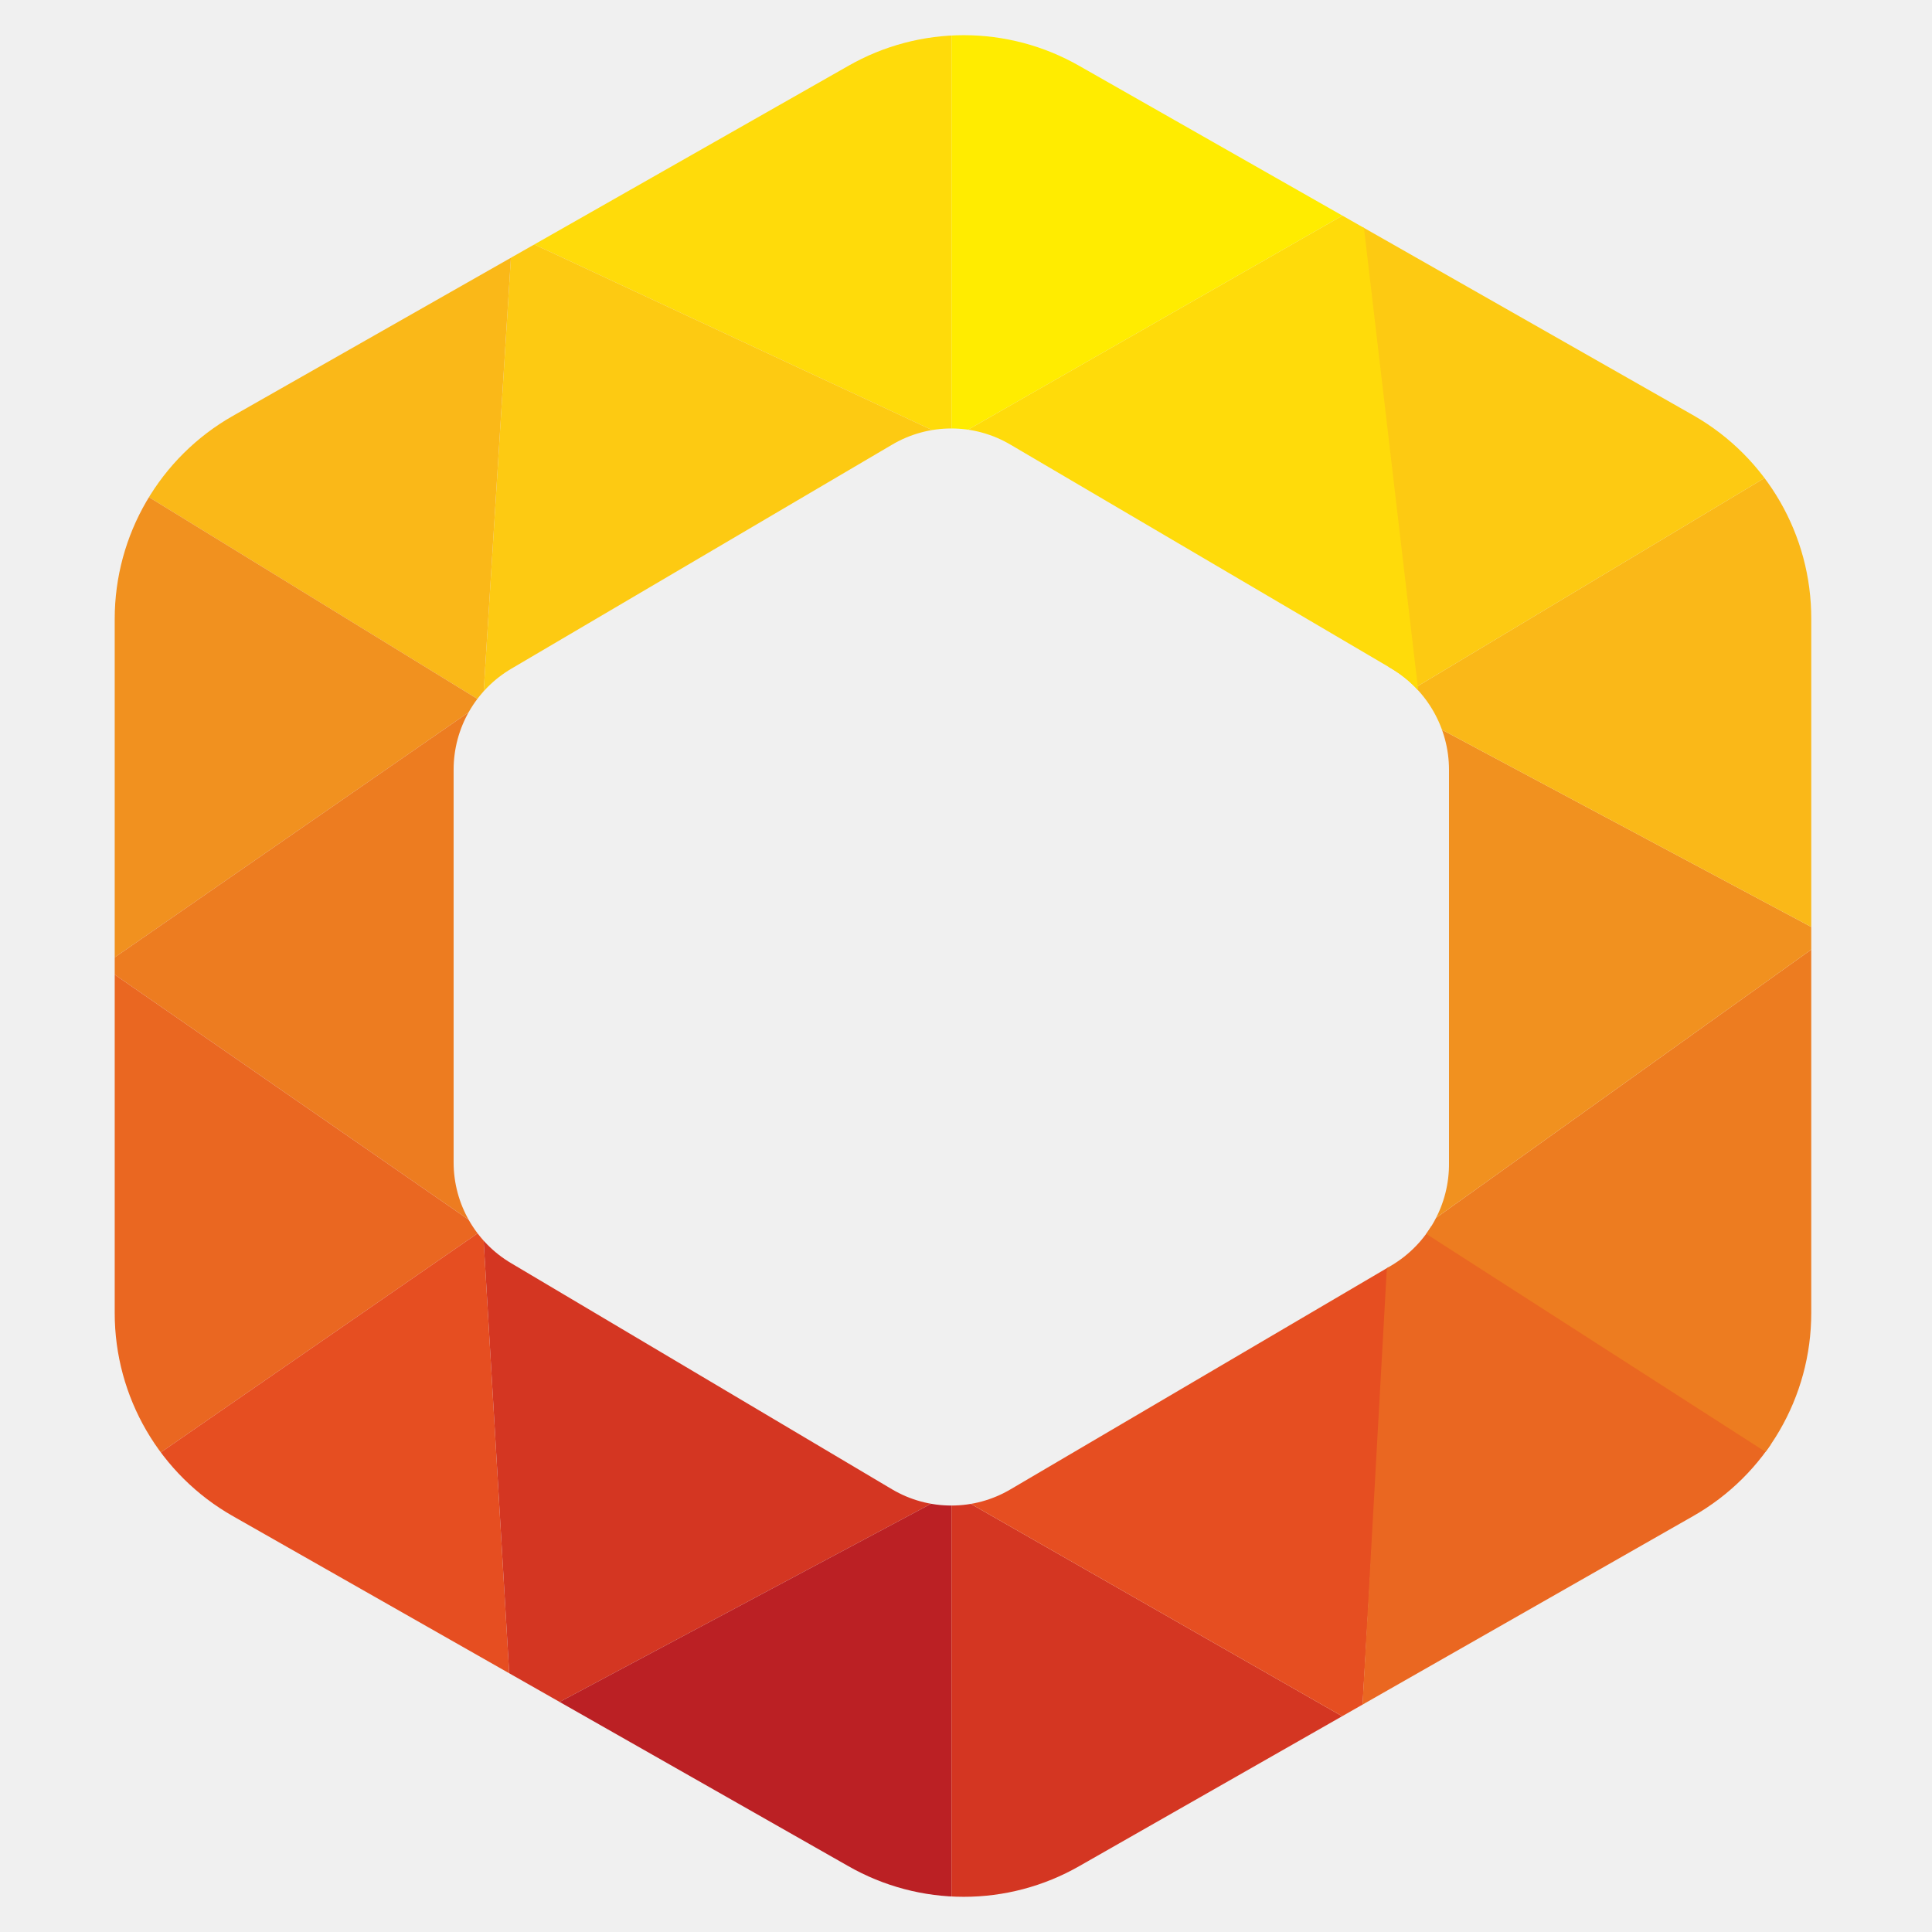
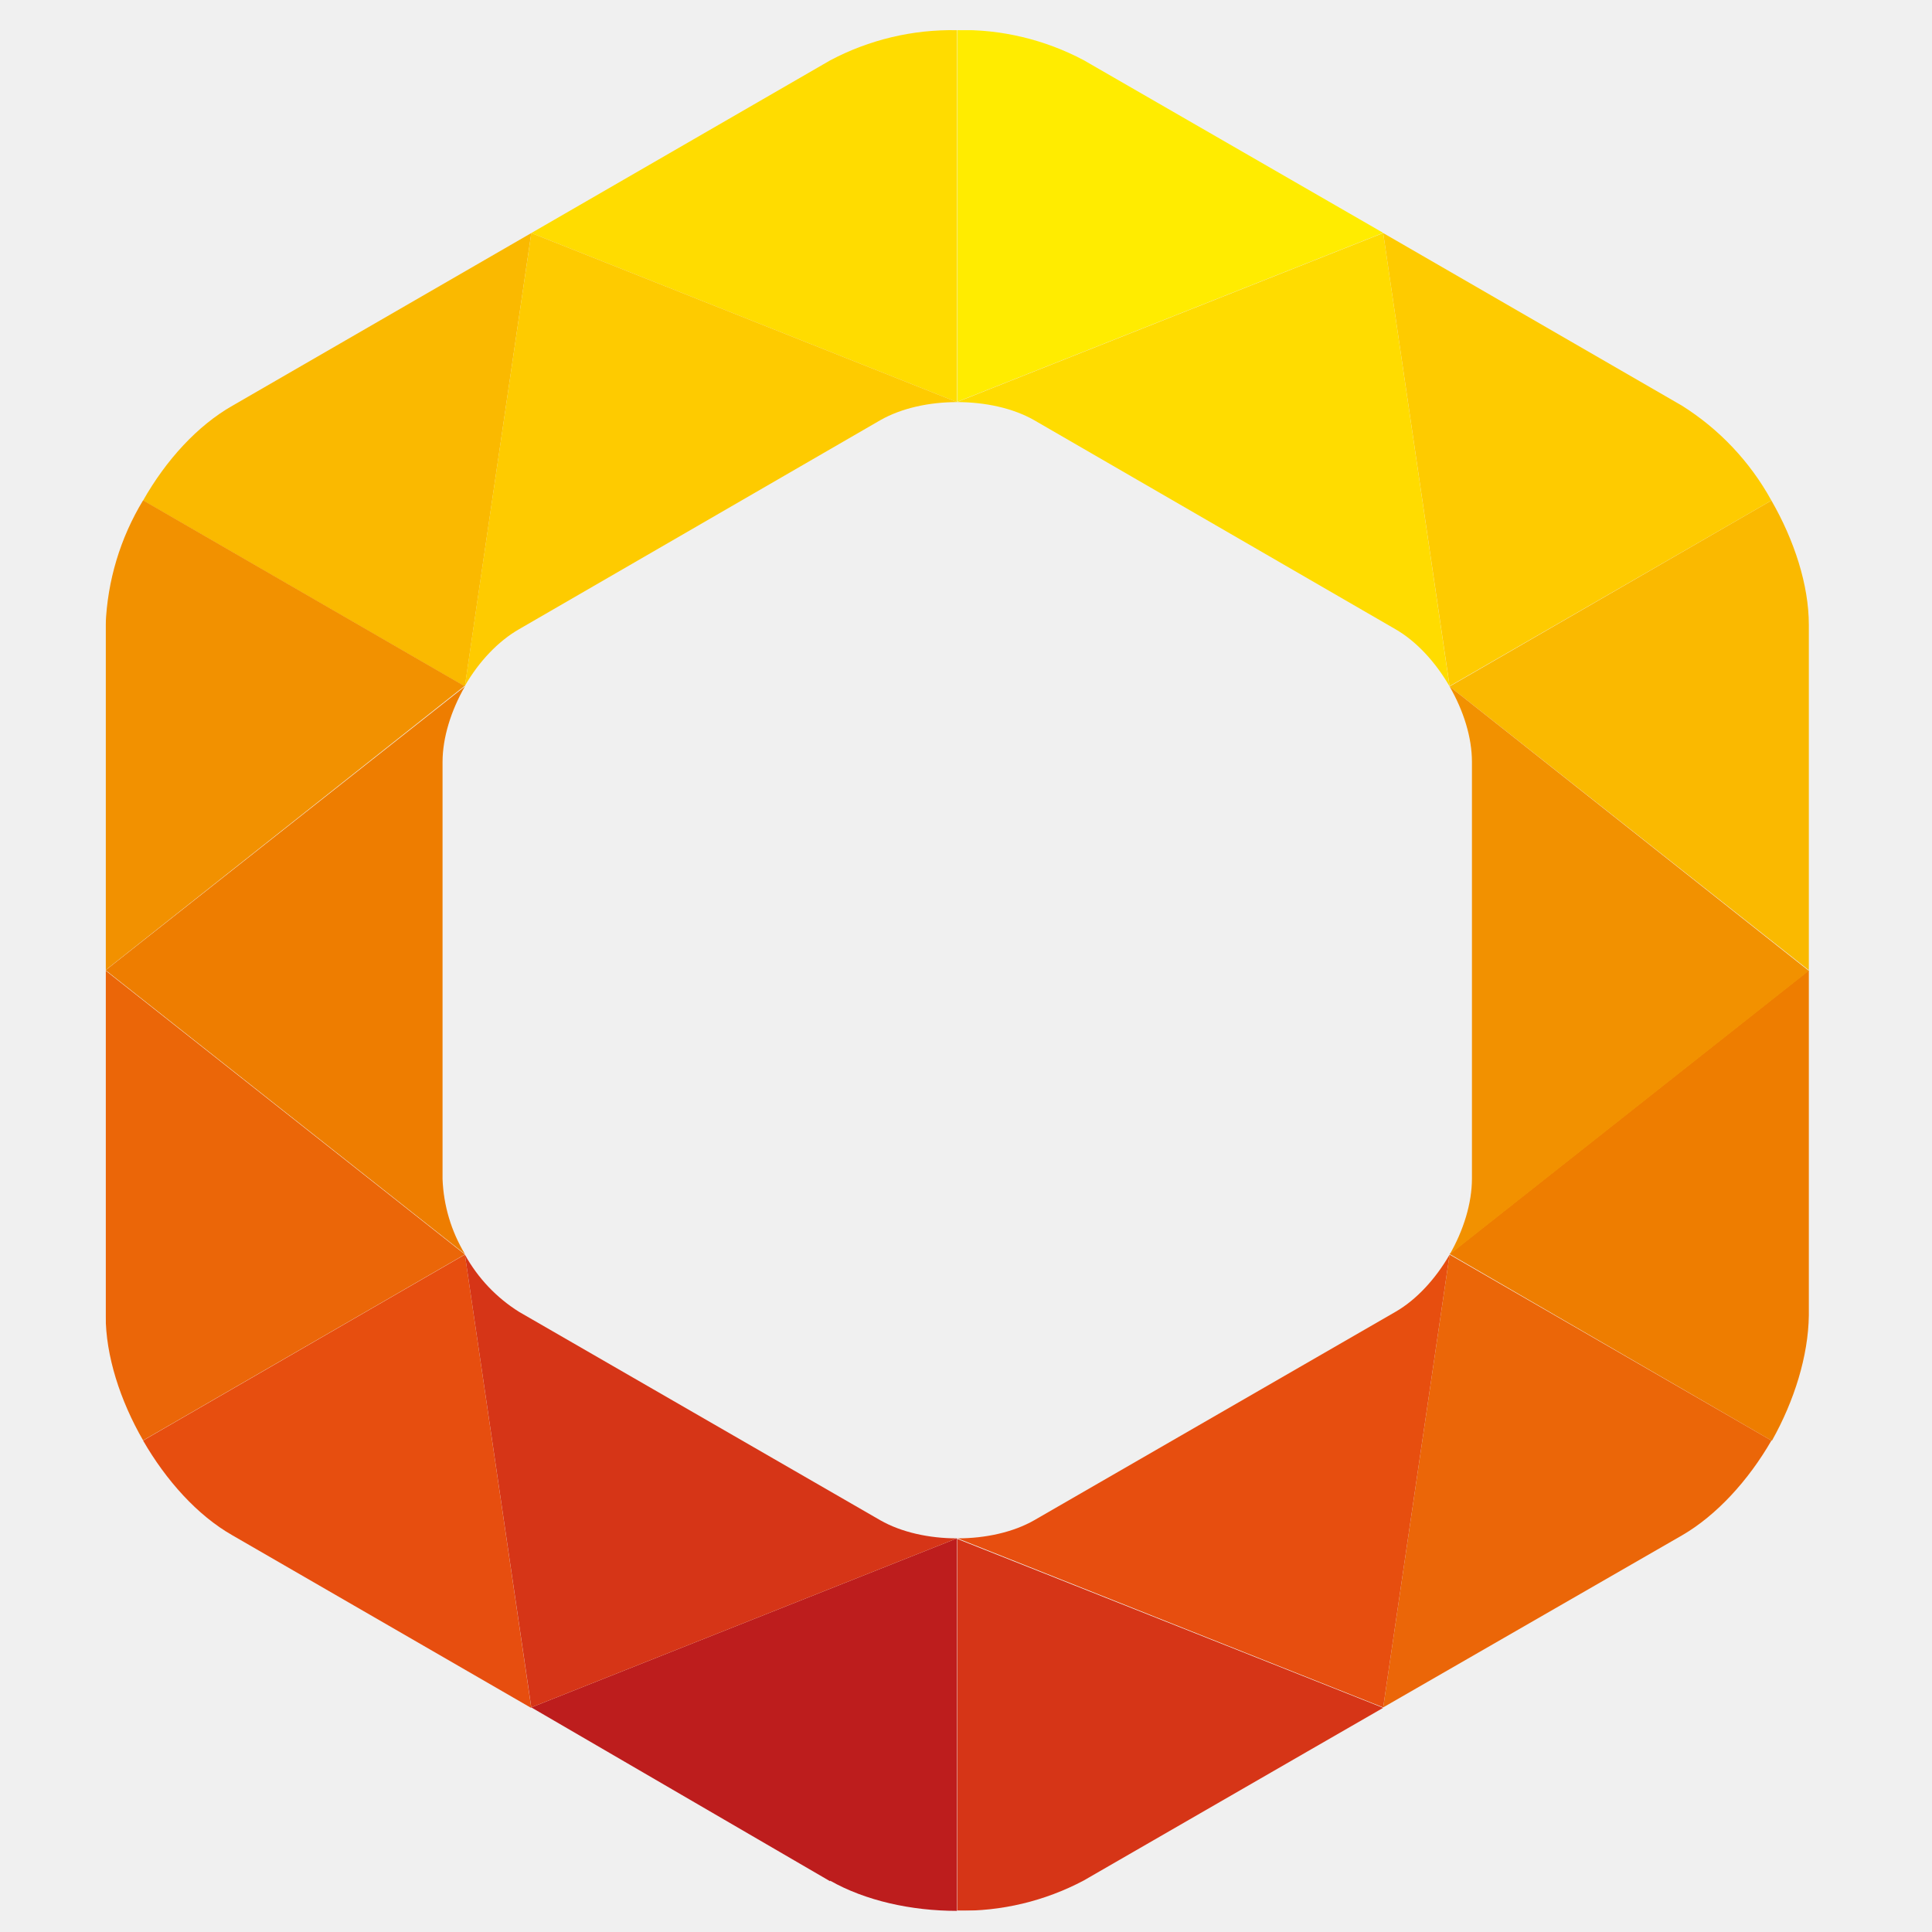
- <svg xmlns="http://www.w3.org/2000/svg" data-name="Layer 1" viewBox="0 0 48 48">
+ <svg xmlns="http://www.w3.org/2000/svg" xmlns:xlink="http://www.w3.org/1999/xlink" viewBox="0 0 32 32">
  <defs>
-     <mask id="a" x="2.85" y="0" width="42.18" height="47.12" maskUnits="userSpaceOnUse">
-       <path d="M26.82 1.64l15.27 8.69A5.8 5.8 0 0145 15.38v17.24a5.8 5.8 0 01-2.94 5.05l-15.24 8.69a5.78 5.78 0 01-5.75 0L5.79 37.67a5.8 5.8 0 01-2.94-5.05V15.38a5.8 5.8 0 012.94-5.05l15.28-8.69a5.78 5.78 0 015.75 0zm-1.71 9.41a2.89 2.89 0 00-2.95 0l-9.45 5.56a2.91 2.91 0 00-1.44 2.51v9.76a2.91 2.91 0 001.44 2.51L22.16 37a2.89 2.89 0 002.95 0l9.46-5.56A2.93 2.93 0 0036 28.88v-9.76a2.93 2.93 0 00-1.43-2.51z" fill="#fff" />
-     </mask>
-     <mask id="b" x="2.85" y=".88" width="42.18" height="46.25" maskUnits="userSpaceOnUse">
-       <g data-name="b">
-         <path data-name="a" d="M26.82 1.64l15.27 8.69A5.8 5.8 0 0145 15.38v17.24a5.8 5.8 0 01-2.94 5.05l-15.24 8.69a5.78 5.78 0 01-5.75 0L5.79 37.67a5.8 5.8 0 01-2.94-5.05V15.38a5.8 5.8 0 012.94-5.05l15.28-8.69a5.78 5.78 0 015.75 0zm-1.71 9.41a2.89 2.89 0 00-2.95 0l-9.45 5.56a2.91 2.91 0 00-1.44 2.51v9.76a2.91 2.91 0 001.44 2.51L22.16 37a2.89 2.89 0 002.95 0l9.46-5.56A2.93 2.93 0 0036 28.88v-9.76a2.93 2.93 0 00-1.43-2.51z" fill="#fff" />
-       </g>
-     </mask>
-     <mask id="c" x="2.55" y=".88" width="42.49" height="46.25" maskUnits="userSpaceOnUse">
-       <g data-name="b">
-         <path data-name="a" d="M26.82 1.64l15.27 8.69A5.8 5.8 0 0145 15.38v17.24a5.8 5.8 0 01-2.94 5.05l-15.24 8.69a5.78 5.78 0 01-5.75 0L5.79 37.67a5.8 5.8 0 01-2.94-5.05V15.38a5.8 5.8 0 012.94-5.05l15.28-8.69a5.78 5.78 0 015.75 0zm-1.71 9.41a2.89 2.89 0 00-2.95 0l-9.45 5.56a2.91 2.91 0 00-1.44 2.51v9.76a2.91 2.91 0 001.44 2.51L22.16 37a2.89 2.89 0 002.95 0l9.46-5.56A2.93 2.93 0 0036 28.88v-9.76a2.93 2.93 0 00-1.43-2.51z" fill="#fff" />
-       </g>
-     </mask>
-     <mask id="d" x="2.85" y=".88" width="42.18" height="47.12" maskUnits="userSpaceOnUse">
-       <g data-name="b">
-         <path data-name="a" d="M26.82 1.64l15.27 8.69A5.8 5.8 0 0145 15.38v17.24a5.8 5.8 0 01-2.94 5.05l-15.24 8.69a5.78 5.78 0 01-5.75 0L5.79 37.67a5.8 5.8 0 01-2.94-5.05V15.38a5.8 5.8 0 012.94-5.05l15.28-8.69a5.78 5.78 0 015.75 0zm-1.71 9.41a2.89 2.89 0 00-2.95 0l-9.45 5.56a2.91 2.91 0 00-1.44 2.51v9.76a2.91 2.91 0 001.44 2.51L22.16 37a2.89 2.89 0 002.95 0l9.46-5.56A2.93 2.93 0 0036 28.88v-9.76a2.93 2.93 0 00-1.43-2.51z" fill="#fff" />
-       </g>
-     </mask>
-     <mask id="e" x="2.85" y=".88" width="42.6" height="46.25" maskUnits="userSpaceOnUse">
-       <g data-name="b">
-         <path data-name="a" d="M26.82 1.64l15.27 8.69A5.8 5.8 0 0145 15.38v17.24a5.8 5.8 0 01-2.94 5.05l-15.24 8.69a5.78 5.78 0 01-5.75 0L5.79 37.67a5.8 5.8 0 01-2.94-5.05V15.38a5.8 5.8 0 012.94-5.05l15.28-8.69a5.78 5.78 0 015.75 0zm-1.71 9.41a2.89 2.89 0 00-2.95 0l-9.45 5.56a2.91 2.91 0 00-1.44 2.51v9.76a2.91 2.91 0 001.44 2.51L22.16 37a2.89 2.89 0 002.95 0l9.46-5.56A2.93 2.93 0 0036 28.88v-9.76a2.93 2.93 0 00-1.43-2.51z" fill="#fff" />
-       </g>
-     </mask>
+     <path id="a" d="M.104.338h7.054V6.5H.104z" />
+     <path id="c" d="M.104.353h7.051v6.159H.104z" />
+     <path id="e" d="M0 .139h5.953v7.789H0z" />
+     <path id="g" d="M0 .428h5.953v7.786H0z" />
  </defs>
-   <g mask="url(#a)">
-     <path fill="#ffdb0a" d="M23.64 0v10.91L12.73 5.82 23.64 0z" />
-   </g>
-   <g mask="url(#b)">
-     <path fill="#fdca12" d="M23.64 10.91L12.73 5.82 12 17.45l11.64-6.54z" />
-   </g>
-   <g mask="url(#c)">
-     <path fill="#fab818" d="M12 17.45l.73-11.63-10.19 5.82L12 17.45z" />
-   </g>
-   <g mask="url(#c)">
-     <path fill="#f1911f" d="M12 17.45l-9.46-5.81V24L12 17.45z" />
-   </g>
-   <g mask="url(#c)">
-     <path fill="#ed7c20" d="M12 17.45L2.54 24 12 30.55v-13.1z" />
-   </g>
-   <g mask="url(#c)">
-     <path fill="#ea6721" d="M12 30.55L2.54 24v13.09L12 30.55z" />
-   </g>
-   <g mask="url(#c)">
-     <path fill="#e64e21" d="M12 30.55l-9.46 6.54 10.19 5.82L12 30.55z" />
-   </g>
-   <g mask="url(#b)">
-     <path fill="#d43622" d="M12 30.55l.73 12.36 10.91-5.82L12 30.55z" />
-   </g>
-   <g mask="url(#d)">
-     <path fill="#bb2024" d="M23.64 37.09l-10.91 5.82L23.64 48V37.09z" />
-   </g>
-   <g mask="url(#d)">
-     <path fill="#d43622" d="M23.64 37.09V48l10.18-5.09-10.18-5.82z" />
-   </g>
-   <g mask="url(#b)">
-     <path fill="#e64e21" d="M23.64 37.09l10.91-6.54-.73 12.36-10.18-5.82z" />
-   </g>
-   <g mask="url(#b)">
-     <path fill="#ea6721" d="M34.55 29.82l10.18 6.54-10.91 6.55.73-13.09z" />
-   </g>
-   <g mask="url(#e)">
-     <path fill="#ed7c20" d="M35.27 30.55l10.18-7.28v13.82l-10.18-6.54z" />
-   </g>
-   <g mask="url(#e)">
-     <path fill="#f1911f" d="M35.27 30.55l-.72-13.1 10.9 5.82-10.18 7.28z" />
-   </g>
-   <g mask="url(#e)">
-     <path fill="#fab818" d="M34.55 17.45l10.9-6.54v12.36l-10.9-5.82z" />
-   </g>
-   <g mask="url(#e)">
-     <path fill="#fdca12" d="M34.55 17.45l10.9-6.54-11.63-5.82.73 12.36z" />
-   </g>
-   <g mask="url(#b)">
-     <path fill="#ffdb0a" d="M35.27 17.45l-11.63-6.54 10.18-5.82 1.45 12.36z" />
-   </g>
-   <g mask="url(#a)">
-     <path fill="#ffec00" d="M23.64 10.91l10.18-5.82L23.64 0v10.91z" />
+   <g fill="none" fill-rule="evenodd">
+     <path fill="#EE7D00" d="M29.35 23.86c.37-.66.6-1.4.61-2.07v-5.72l-5.95 4.7 5.33 3.09z" />
+     <path fill="#FAB900" d="M29.96 16.07v-5.72c0-.66-.24-1.4-.62-2.06l-5.33 3.08 5.95 4.7z" />
+     <path fill="#F29100" d="M24.01 20.78l5.95-4.7-5.95-4.71c.23.4.37.84.37 1.25v6.9c0 .41-.14.86-.37 1.26" />
+     <g transform="translate(15.75 25.147)">
+       <mask id="b" fill="#fff">
+         <use xlink:href="#a" />
+       </mask>
+       <path fill="#D63517" d="M7.16 3.14L.1.34V6.5A4.3 4.3 0 002.2 6l3.71-2.14 1.25-.72z" mask="url(#b)" />
+     </g>
+     <path fill="#EB6608" d="M24.01 20.78l-1.1 7.5 4.95-2.85c.57-.33 1.1-.91 1.48-1.57l-5.33-3.08z" />
+     <path fill="#E74E0F" d="M23.11 21.73l-5.98 3.45c-.35.2-.81.3-1.27.3l7.05 2.8 1.1-7.5c-.23.4-.55.75-.9.95" />
+     <path fill="#FFDC00" d="M15.85 6.66V.5a4.3 4.3 0 00-2.1.5L8.8 3.86l7.05 2.8z" />
+     <path fill="#FAB900" d="M7.7 11.37l1.1-7.51-4.95 2.86c-.58.33-1.1.9-1.48 1.57l5.33 3.08z" />
+     <path fill="#FECB00" d="M8.6 10.42l5.98-3.46c.35-.2.81-.3 1.27-.3L8.8 3.86l-1.1 7.5c.23-.4.55-.74.9-.94m15.4.95l5.34-3.08a4.31 4.31 0 00-1.48-1.57l-4.95-2.86 1.1 7.5z" />
+     <g transform="translate(15.75 .147)">
+       <mask id="d" fill="#fff">
+         <use xlink:href="#c" />
+       </mask>
+       <path fill="#FFEC00" d="M2.2.85A4.3 4.3 0 00.1.35v6.16l7.06-2.8L2.2.85z" mask="url(#d)" />
+     </g>
+     <path fill="#FFDC00" d="M17.13 6.96l5.98 3.46c.35.2.67.55.9.95l-1.1-7.51-7.06 2.8c.47 0 .93.1 1.28.3" />
+     <g transform="translate(1.75 8.147)">
+       <mask id="f" fill="#fff">
+         <use xlink:href="#e" />
+       </mask>
+       <path fill="#F29100" d="M5.95 3.22L.62.14A4.3 4.3 0 000 2.2v5.72l5.95-4.71z" mask="url(#f)" />
+     </g>
+     <g transform="translate(1.75 15.647)">
+       <mask id="h" fill="#fff">
+         <use xlink:href="#g" />
+       </mask>
+       <path fill="#EB6608" d="M0 .43v5.71c0 .67.24 1.41.62 2.07l5.33-3.08L0 .43z" mask="url(#h)" />
+     </g>
+     <path fill="#EE7D00" d="M7.33 19.53v-6.91c0-.4.14-.85.37-1.25l-5.95 4.7 5.95 4.7a2.6 2.6 0 01-.37-1.24" />
+     <path fill="#E74E0F" d="M7.7 20.78l-5.33 3.08c.38.66.9 1.24 1.48 1.57l4.95 2.86-1.1-7.51z" />
+     <path fill="#BD1D1D" d="M13.75 31.15c.58.33 1.34.5 2.1.5v-6.17l-7.05 2.8 4.95 2.88z" />
+     <path fill="#D63517" d="M14.58 25.18L8.6 21.73a2.6 2.6 0 01-.9-.95l1.1 7.5 7.05-2.8c-.46 0-.92-.1-1.27-.3" />
  </g>
</svg>
